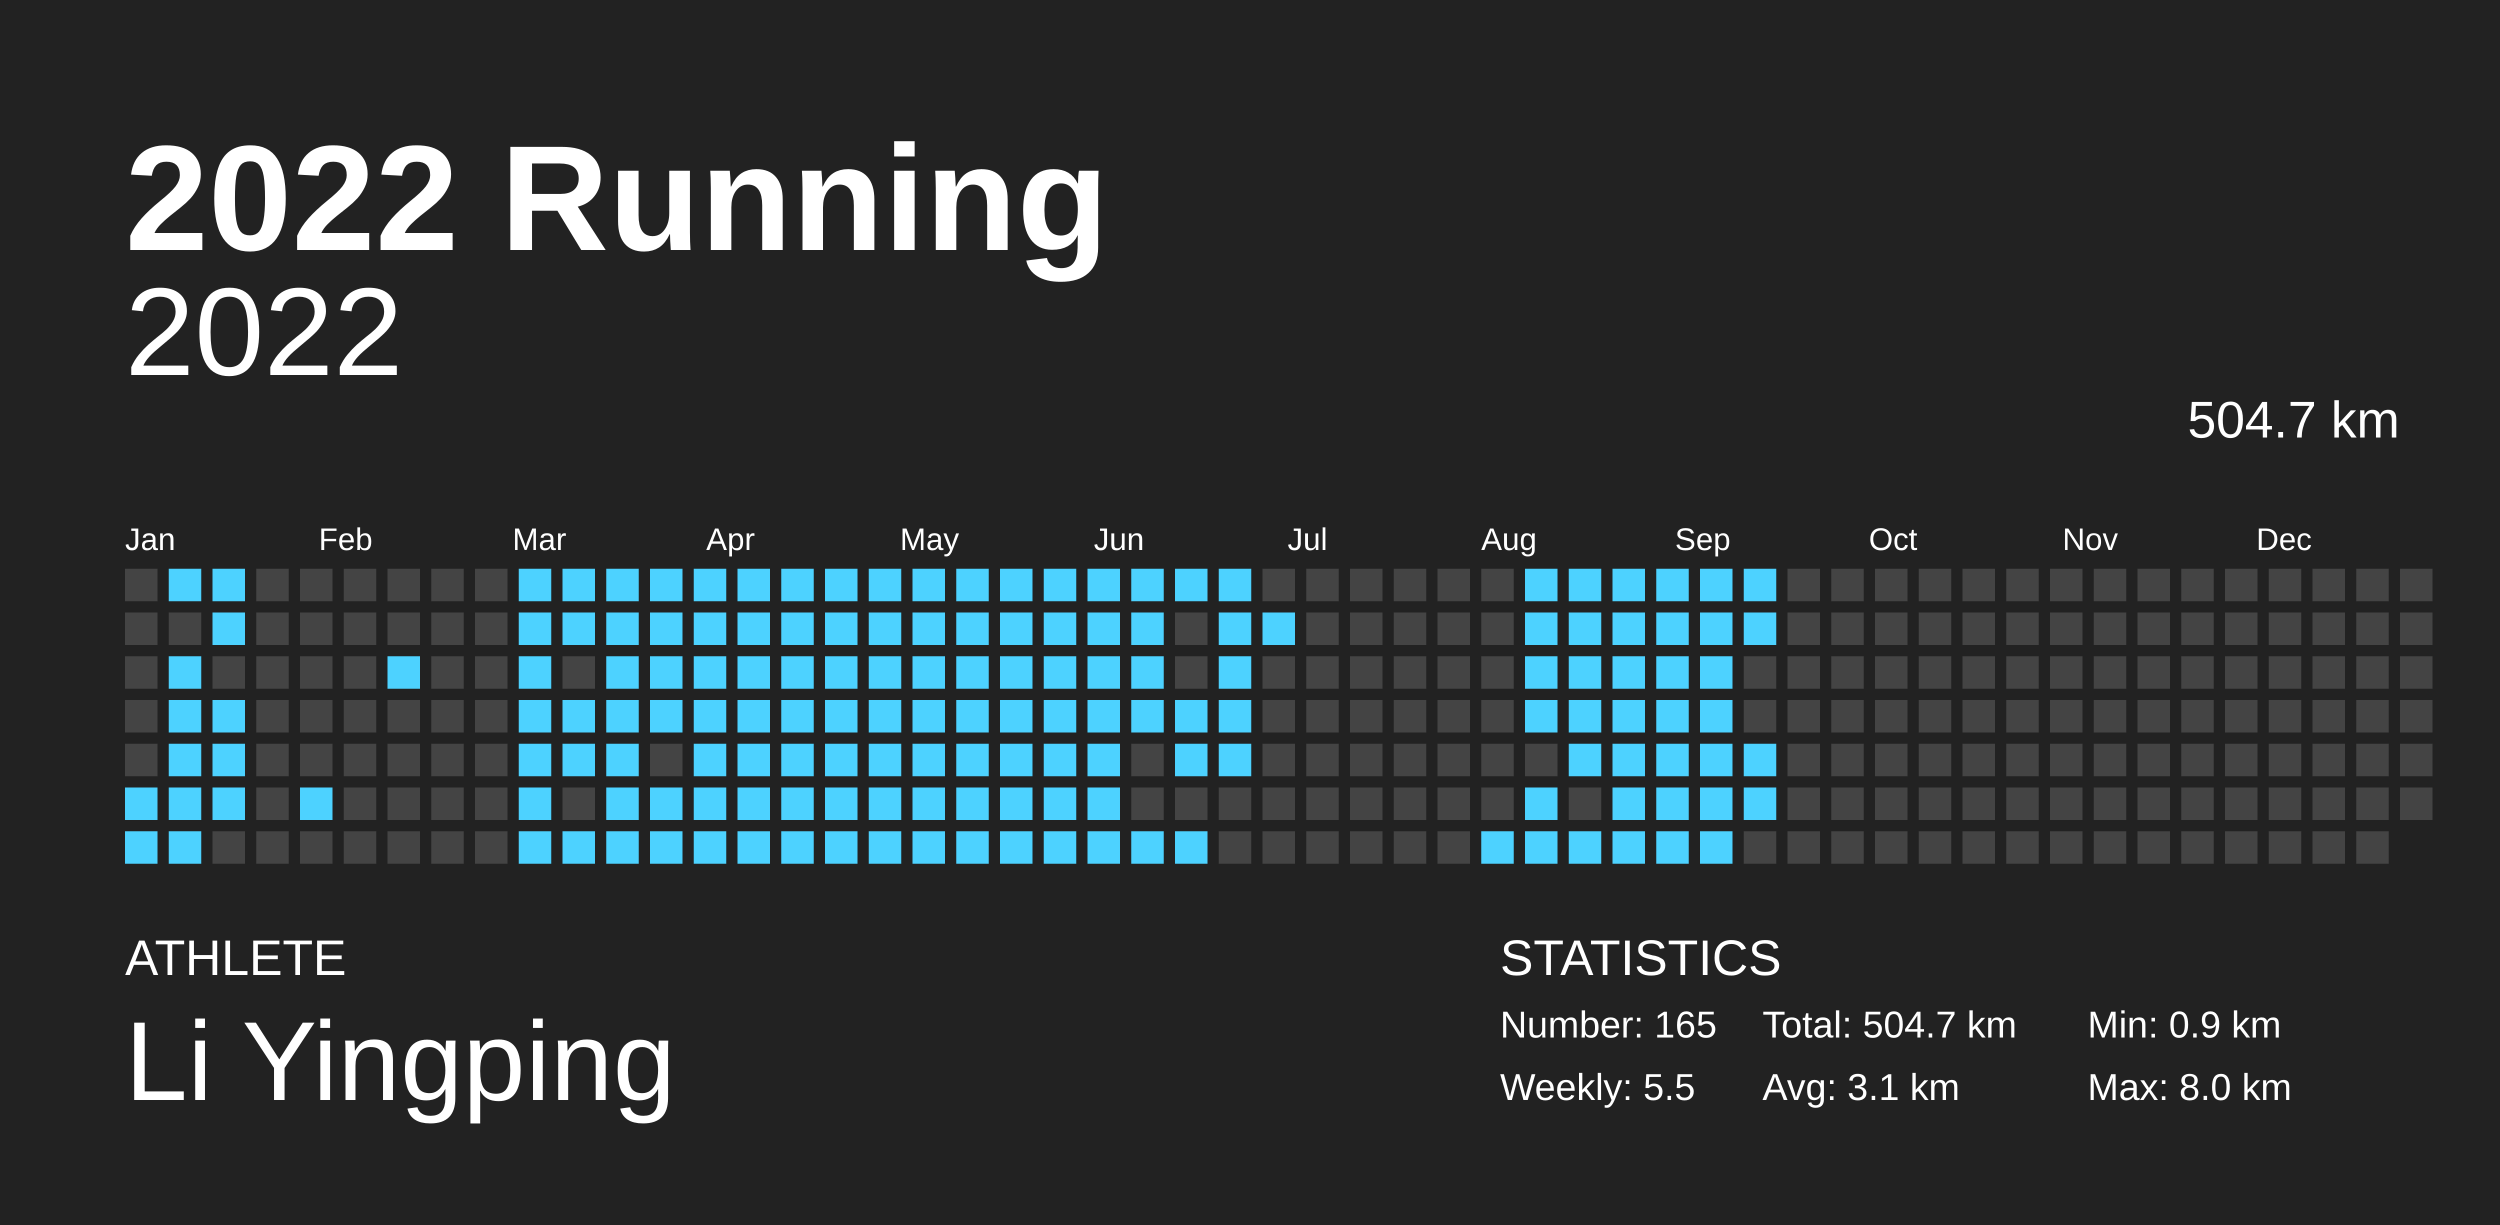
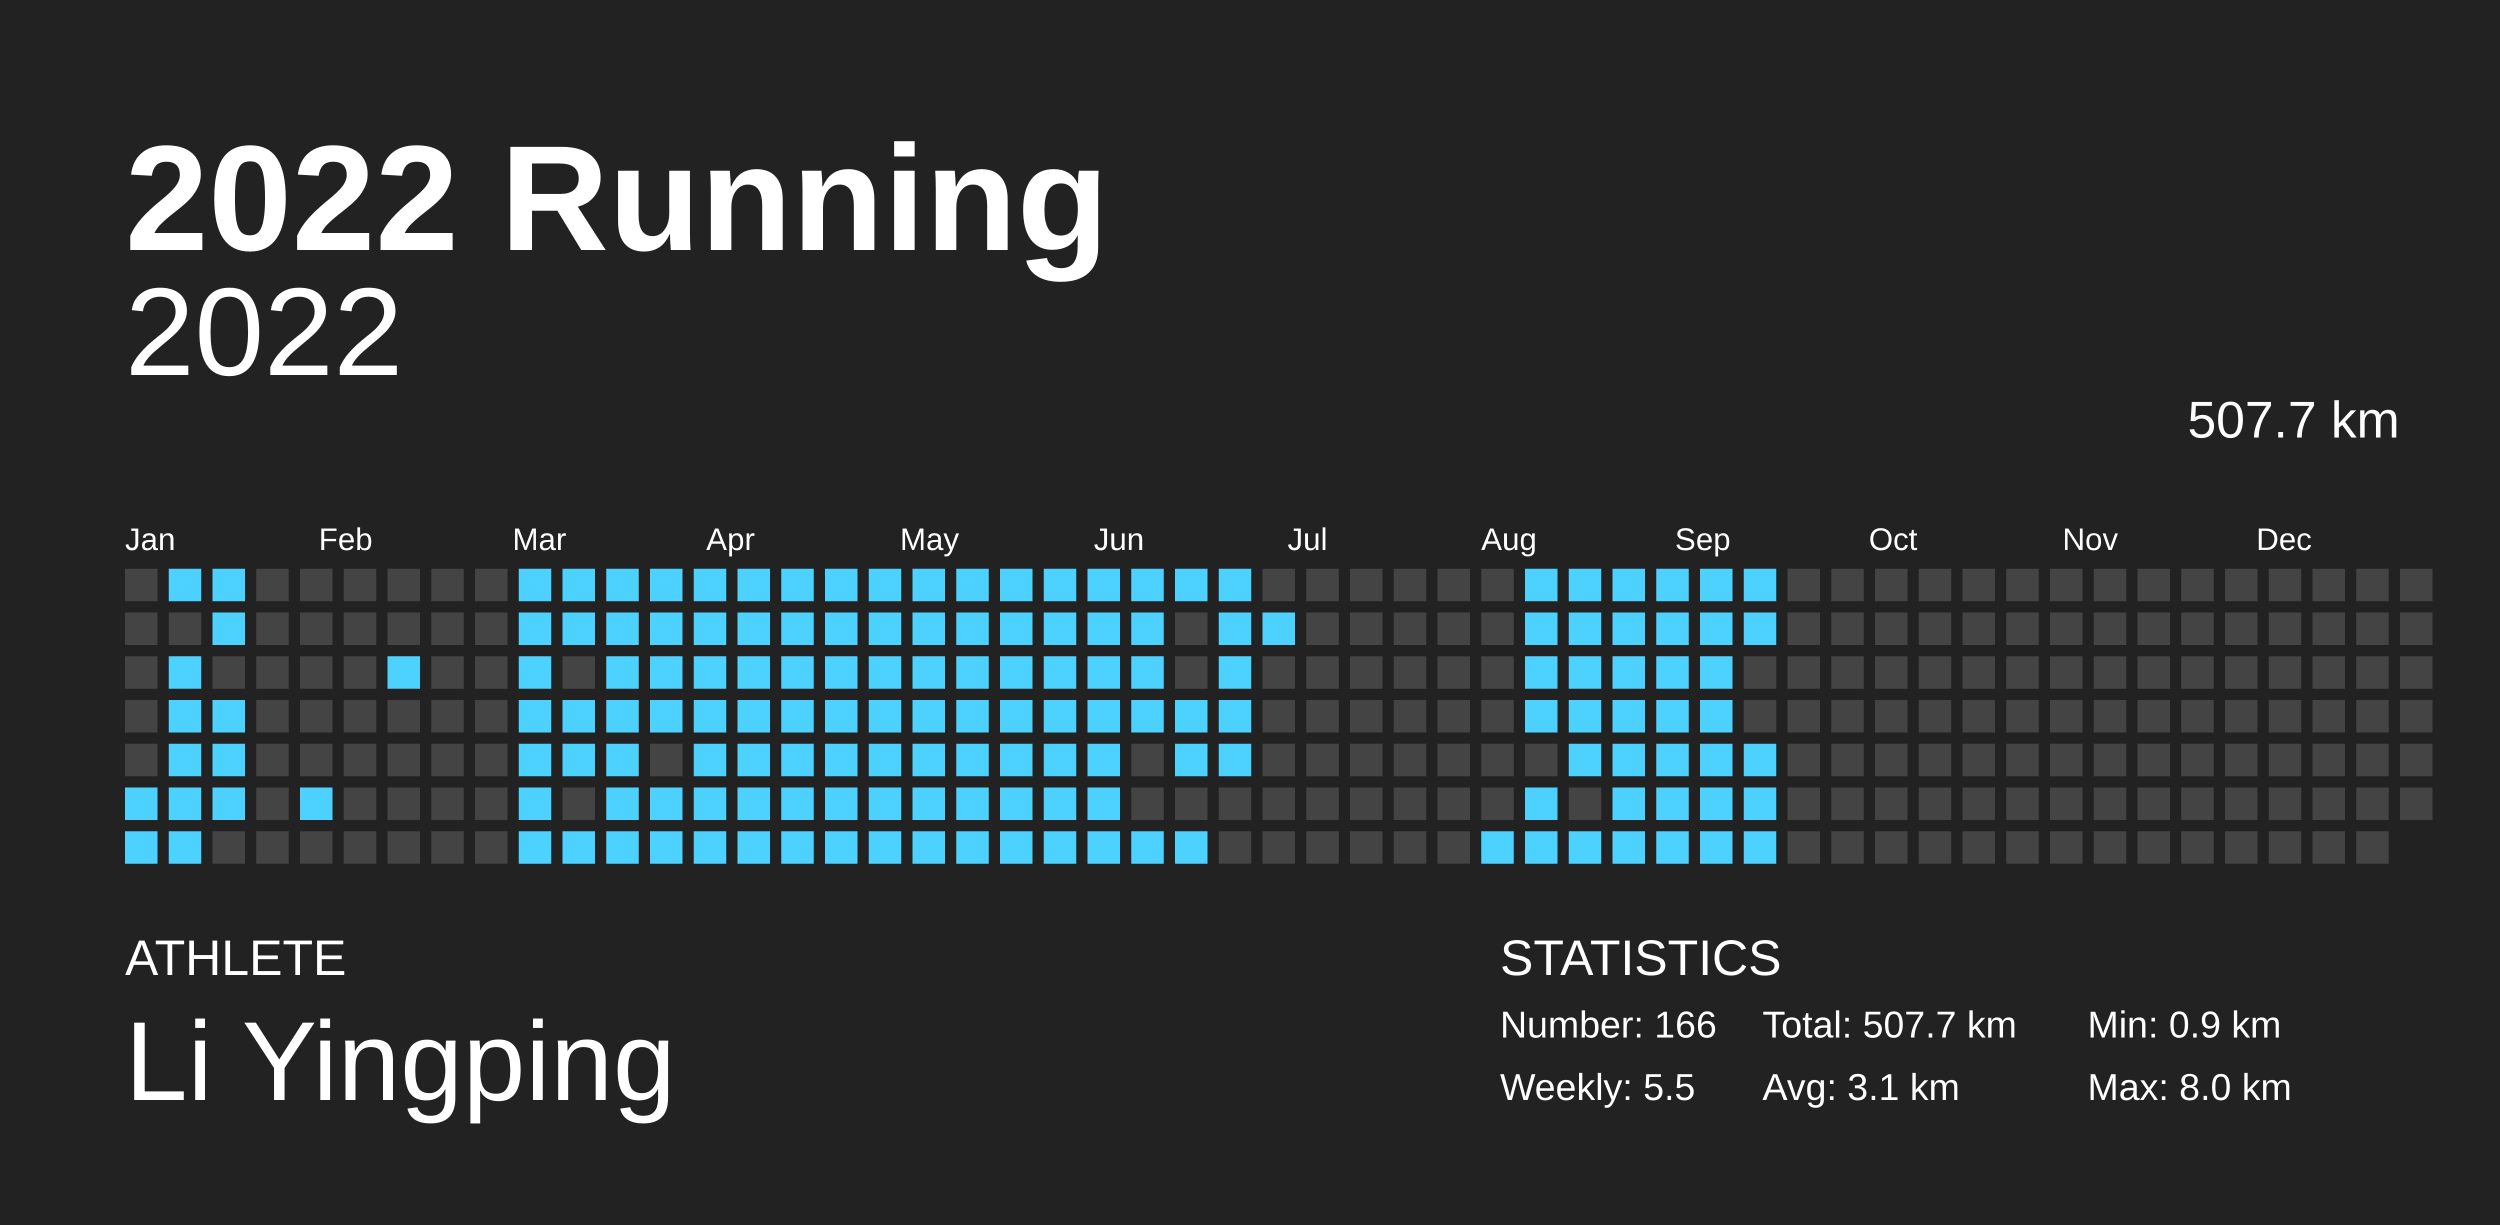
<svg xmlns="http://www.w3.org/2000/svg" baseProfile="full" height="98mm" version="1.1" viewBox="0,0,200,98" width="200mm">
  <defs />
  <rect fill="#222222" height="98" width="200" x="0" y="0" />
  <text fill="#FFFFFF" style="font-size:12px; font-family:Arial; font-weight:bold;" x="10" y="20">2022 Running</text>
  <text fill="#FFFFFF" style="font-size:4px; font-family:Arial" x="10" y="78">ATHLETE</text>
  <text fill="#FFFFFF" style="font-size:9px; font-family:Arial" x="10" y="88">Li Yingping</text>
  <text fill="#FFFFFF" style="font-size:4px; font-family:Arial" x="120" y="78">STATISTICS</text>
-   <text fill="#FFFFFF" style="font-size:3px; font-family:Arial" x="120" y="83">Number: 165</text>
+   <text fill="#FFFFFF" style="font-size:3px; font-family:Arial" x="120" y="83">Number: 166</text>
  <text fill="#FFFFFF" style="font-size:3px; font-family:Arial" x="120" y="88">Weekly: 5.5</text>
-   <text fill="#FFFFFF" style="font-size:3px; font-family:Arial" x="141" y="83">Total: 504.7 km</text>
+   <text fill="#FFFFFF" style="font-size:3px; font-family:Arial" x="141" y="83">Total: 507.7 km</text>
  <text fill="#FFFFFF" style="font-size:3px; font-family:Arial" x="141" y="88">Avg: 3.1 km</text>
  <text fill="#FFFFFF" style="font-size:3px; font-family:Arial" x="167" y="83">Min: 0.9 km</text>
  <text fill="#FFFFFF" style="font-size:3px; font-family:Arial" x="167" y="88">Max: 8.0 km</text>
  <text alignment-baseline="hanging" fill="#FFFFFF" style="font-size:10.0px; font-family:Arial;" x="10" y="30">2022</text>
-   <text alignment-baseline="hanging" fill="#FFFFFF" style="font-size:4.125px; font-family:Arial;" x="175" y="35">504.7 km</text>
+   <text alignment-baseline="hanging" fill="#FFFFFF" style="font-size:4.125px; font-family:Arial;" x="175" y="35">507.7 km</text>
  <text fill="#FFFFFF" style="font-size:2.5px; font-family:Arial" x="10.0" y="44">Jan</text>
  <text fill="#FFFFFF" style="font-size:2.5px; font-family:Arial" x="25.5" y="44">Feb</text>
  <text fill="#FFFFFF" style="font-size:2.5px; font-family:Arial" x="41.0" y="44">Mar</text>
  <text fill="#FFFFFF" style="font-size:2.5px; font-family:Arial" x="56.5" y="44">Apr</text>
  <text fill="#FFFFFF" style="font-size:2.5px; font-family:Arial" x="72.0" y="44">May</text>
  <text fill="#FFFFFF" style="font-size:2.5px; font-family:Arial" x="87.5" y="44">Jun</text>
  <text fill="#FFFFFF" style="font-size:2.5px; font-family:Arial" x="103.0" y="44">Jul</text>
  <text fill="#FFFFFF" style="font-size:2.5px; font-family:Arial" x="118.5" y="44">Aug</text>
  <text fill="#FFFFFF" style="font-size:2.5px; font-family:Arial" x="134.0" y="44">Sep</text>
  <text fill="#FFFFFF" style="font-size:2.5px; font-family:Arial" x="149.5" y="44">Oct</text>
  <text fill="#FFFFFF" style="font-size:2.5px; font-family:Arial" x="165.0" y="44">Nov</text>
  <text fill="#FFFFFF" style="font-size:2.5px; font-family:Arial" x="180.5" y="44">Dec</text>
  <rect fill="#444444" height="2.6" width="2.6" x="10.0" y="45.5" />
  <rect fill="#444444" height="2.6" width="2.6" x="10.0" y="49.0" />
  <rect fill="#444444" height="2.6" width="2.6" x="10.0" y="52.5" />
  <rect fill="#444444" height="2.6" width="2.6" x="10.0" y="56.0" />
  <rect fill="#444444" height="2.6" width="2.6" x="10.0" y="59.5" />
  <rect fill="#4dd2ff" height="2.6" width="2.6" x="10.0" y="63.0" />
  <rect fill="#4dd2ff" height="2.6" width="2.6" x="10.0" y="66.5" />
  <rect fill="#4dd2ff" height="2.6" width="2.6" x="13.5" y="45.5" />
  <rect fill="#444444" height="2.6" width="2.6" x="13.5" y="49.0" />
  <rect fill="#4dd2ff" height="2.6" width="2.6" x="13.5" y="52.5" />
  <rect fill="#4dd2ff" height="2.6" width="2.6" x="13.5" y="56.0" />
  <rect fill="#4dd2ff" height="2.6" width="2.6" x="13.5" y="59.5" />
  <rect fill="#4dd2ff" height="2.6" width="2.6" x="13.5" y="63.0" />
  <rect fill="#4dd2ff" height="2.6" width="2.6" x="13.5" y="66.5" />
  <rect fill="#4dd2ff" height="2.6" width="2.6" x="17.0" y="45.5" />
  <rect fill="#4dd2ff" height="2.6" width="2.6" x="17.0" y="49.0" />
  <rect fill="#444444" height="2.6" width="2.6" x="17.0" y="52.5" />
  <rect fill="#4dd2ff" height="2.6" width="2.6" x="17.0" y="56.0" />
  <rect fill="#4dd2ff" height="2.6" width="2.6" x="17.0" y="59.5" />
  <rect fill="#4dd2ff" height="2.6" width="2.6" x="17.0" y="63.0" />
  <rect fill="#444444" height="2.6" width="2.6" x="17.0" y="66.5" />
  <rect fill="#444444" height="2.6" width="2.6" x="20.5" y="45.5" />
  <rect fill="#444444" height="2.6" width="2.6" x="20.5" y="49.0" />
  <rect fill="#444444" height="2.6" width="2.6" x="20.5" y="52.5" />
  <rect fill="#444444" height="2.6" width="2.6" x="20.5" y="56.0" />
  <rect fill="#444444" height="2.6" width="2.6" x="20.5" y="59.5" />
  <rect fill="#444444" height="2.6" width="2.6" x="20.5" y="63.0" />
  <rect fill="#444444" height="2.6" width="2.6" x="20.5" y="66.5" />
  <rect fill="#444444" height="2.6" width="2.6" x="24.0" y="45.5" />
  <rect fill="#444444" height="2.6" width="2.6" x="24.0" y="49.0" />
  <rect fill="#444444" height="2.6" width="2.6" x="24.0" y="52.5" />
  <rect fill="#444444" height="2.6" width="2.6" x="24.0" y="56.0" />
  <rect fill="#444444" height="2.6" width="2.6" x="24.0" y="59.5" />
  <rect fill="#4dd2ff" height="2.6" width="2.6" x="24.0" y="63.0" />
  <rect fill="#444444" height="2.6" width="2.6" x="24.0" y="66.5" />
  <rect fill="#444444" height="2.6" width="2.6" x="27.5" y="45.5" />
  <rect fill="#444444" height="2.6" width="2.6" x="27.5" y="49.0" />
  <rect fill="#444444" height="2.6" width="2.6" x="27.5" y="52.5" />
  <rect fill="#444444" height="2.6" width="2.6" x="27.5" y="56.0" />
  <rect fill="#444444" height="2.6" width="2.6" x="27.5" y="59.5" />
  <rect fill="#444444" height="2.6" width="2.6" x="27.5" y="63.0" />
  <rect fill="#444444" height="2.6" width="2.6" x="27.5" y="66.5" />
  <rect fill="#444444" height="2.6" width="2.6" x="31.0" y="45.5" />
  <rect fill="#444444" height="2.6" width="2.6" x="31.0" y="49.0" />
  <rect fill="#4dd2ff" height="2.6" width="2.6" x="31.0" y="52.5" />
  <rect fill="#444444" height="2.6" width="2.6" x="31.0" y="56.0" />
  <rect fill="#444444" height="2.6" width="2.6" x="31.0" y="59.5" />
  <rect fill="#444444" height="2.6" width="2.6" x="31.0" y="63.0" />
  <rect fill="#444444" height="2.6" width="2.6" x="31.0" y="66.5" />
  <rect fill="#444444" height="2.6" width="2.6" x="34.5" y="45.5" />
  <rect fill="#444444" height="2.6" width="2.6" x="34.5" y="49.0" />
  <rect fill="#444444" height="2.6" width="2.6" x="34.5" y="52.5" />
  <rect fill="#444444" height="2.6" width="2.6" x="34.5" y="56.0" />
  <rect fill="#444444" height="2.6" width="2.6" x="34.5" y="59.5" />
  <rect fill="#444444" height="2.6" width="2.6" x="34.5" y="63.0" />
  <rect fill="#444444" height="2.6" width="2.6" x="34.5" y="66.5" />
  <rect fill="#444444" height="2.6" width="2.6" x="38.0" y="45.5" />
  <rect fill="#444444" height="2.6" width="2.6" x="38.0" y="49.0" />
  <rect fill="#444444" height="2.6" width="2.6" x="38.0" y="52.5" />
  <rect fill="#444444" height="2.6" width="2.6" x="38.0" y="56.0" />
  <rect fill="#444444" height="2.6" width="2.6" x="38.0" y="59.5" />
  <rect fill="#444444" height="2.6" width="2.6" x="38.0" y="63.0" />
  <rect fill="#444444" height="2.6" width="2.6" x="38.0" y="66.5" />
  <rect fill="#4dd2ff" height="2.6" width="2.6" x="41.5" y="45.5" />
  <rect fill="#4dd2ff" height="2.6" width="2.6" x="41.5" y="49.0" />
  <rect fill="#4dd2ff" height="2.6" width="2.6" x="41.5" y="52.5" />
  <rect fill="#4dd2ff" height="2.6" width="2.6" x="41.5" y="56.0" />
  <rect fill="#4dd2ff" height="2.6" width="2.6" x="41.5" y="59.5" />
  <rect fill="#4dd2ff" height="2.6" width="2.6" x="41.5" y="63.0" />
  <rect fill="#4dd2ff" height="2.6" width="2.6" x="41.5" y="66.5" />
  <rect fill="#4dd2ff" height="2.6" width="2.6" x="45.0" y="45.5" />
  <rect fill="#4dd2ff" height="2.6" width="2.6" x="45.0" y="49.0" />
  <rect fill="#444444" height="2.6" width="2.6" x="45.0" y="52.5" />
  <rect fill="#4dd2ff" height="2.6" width="2.6" x="45.0" y="56.0" />
  <rect fill="#4dd2ff" height="2.6" width="2.6" x="45.0" y="59.5" />
  <rect fill="#444444" height="2.6" width="2.6" x="45.0" y="63.0" />
  <rect fill="#4dd2ff" height="2.6" width="2.6" x="45.0" y="66.5" />
  <rect fill="#4dd2ff" height="2.6" width="2.6" x="48.5" y="45.5" />
  <rect fill="#4dd2ff" height="2.6" width="2.6" x="48.5" y="49.0" />
  <rect fill="#4dd2ff" height="2.6" width="2.6" x="48.5" y="52.5" />
  <rect fill="#4dd2ff" height="2.6" width="2.6" x="48.5" y="56.0" />
  <rect fill="#4dd2ff" height="2.6" width="2.6" x="48.5" y="59.5" />
  <rect fill="#4dd2ff" height="2.6" width="2.6" x="48.5" y="63.0" />
  <rect fill="#4dd2ff" height="2.6" width="2.6" x="48.5" y="66.5" />
  <rect fill="#4dd2ff" height="2.6" width="2.6" x="52.0" y="45.5" />
  <rect fill="#4dd2ff" height="2.6" width="2.6" x="52.0" y="49.0" />
  <rect fill="#4dd2ff" height="2.6" width="2.6" x="52.0" y="52.5" />
  <rect fill="#4dd2ff" height="2.6" width="2.6" x="52.0" y="56.0" />
  <rect fill="#444444" height="2.6" width="2.6" x="52.0" y="59.5" />
  <rect fill="#4dd2ff" height="2.6" width="2.6" x="52.0" y="63.0" />
  <rect fill="#4dd2ff" height="2.6" width="2.6" x="52.0" y="66.5" />
  <rect fill="#4dd2ff" height="2.6" width="2.6" x="55.5" y="45.5" />
  <rect fill="#4dd2ff" height="2.6" width="2.6" x="55.5" y="49.0" />
  <rect fill="#4dd2ff" height="2.6" width="2.6" x="55.5" y="52.5" />
  <rect fill="#4dd2ff" height="2.6" width="2.6" x="55.5" y="56.0" />
  <rect fill="#4dd2ff" height="2.6" width="2.6" x="55.5" y="59.5" />
  <rect fill="#4dd2ff" height="2.6" width="2.6" x="55.5" y="63.0" />
  <rect fill="#4dd2ff" height="2.6" width="2.6" x="55.5" y="66.5" />
  <rect fill="#4dd2ff" height="2.6" width="2.6" x="59.0" y="45.5" />
  <rect fill="#4dd2ff" height="2.6" width="2.6" x="59.0" y="49.0" />
  <rect fill="#4dd2ff" height="2.6" width="2.6" x="59.0" y="52.5" />
  <rect fill="#4dd2ff" height="2.6" width="2.6" x="59.0" y="56.0" />
  <rect fill="#4dd2ff" height="2.6" width="2.6" x="59.0" y="59.5" />
  <rect fill="#4dd2ff" height="2.6" width="2.6" x="59.0" y="63.0" />
  <rect fill="#4dd2ff" height="2.6" width="2.6" x="59.0" y="66.5" />
  <rect fill="#4dd2ff" height="2.6" width="2.6" x="62.5" y="45.5" />
  <rect fill="#4dd2ff" height="2.6" width="2.6" x="62.5" y="49.0" />
  <rect fill="#4dd2ff" height="2.6" width="2.6" x="62.5" y="52.5" />
  <rect fill="#4dd2ff" height="2.6" width="2.6" x="62.5" y="56.0" />
  <rect fill="#4dd2ff" height="2.6" width="2.6" x="62.5" y="59.5" />
  <rect fill="#4dd2ff" height="2.6" width="2.6" x="62.5" y="63.0" />
  <rect fill="#4dd2ff" height="2.6" width="2.6" x="62.5" y="66.5" />
  <rect fill="#4dd2ff" height="2.6" width="2.6" x="66.0" y="45.5" />
  <rect fill="#4dd2ff" height="2.6" width="2.6" x="66.0" y="49.0" />
  <rect fill="#4dd2ff" height="2.6" width="2.6" x="66.0" y="52.5" />
  <rect fill="#4dd2ff" height="2.6" width="2.6" x="66.0" y="56.0" />
  <rect fill="#4dd2ff" height="2.6" width="2.6" x="66.0" y="59.5" />
  <rect fill="#4dd2ff" height="2.6" width="2.6" x="66.0" y="63.0" />
  <rect fill="#4dd2ff" height="2.6" width="2.6" x="66.0" y="66.5" />
  <rect fill="#4dd2ff" height="2.6" width="2.6" x="69.5" y="45.5" />
  <rect fill="#4dd2ff" height="2.6" width="2.6" x="69.5" y="49.0" />
  <rect fill="#4dd2ff" height="2.6" width="2.6" x="69.5" y="52.5" />
  <rect fill="#4dd2ff" height="2.6" width="2.6" x="69.5" y="56.0" />
  <rect fill="#4dd2ff" height="2.6" width="2.6" x="69.5" y="59.5" />
  <rect fill="#4dd2ff" height="2.6" width="2.6" x="69.5" y="63.0" />
  <rect fill="#4dd2ff" height="2.6" width="2.6" x="69.5" y="66.5" />
  <rect fill="#4dd2ff" height="2.6" width="2.6" x="73.0" y="45.5" />
  <rect fill="#4dd2ff" height="2.6" width="2.6" x="73.0" y="49.0" />
  <rect fill="#4dd2ff" height="2.6" width="2.6" x="73.0" y="52.5" />
  <rect fill="#4dd2ff" height="2.6" width="2.6" x="73.0" y="56.0" />
  <rect fill="#4dd2ff" height="2.6" width="2.6" x="73.0" y="59.5" />
  <rect fill="#4dd2ff" height="2.6" width="2.6" x="73.0" y="63.0" />
  <rect fill="#4dd2ff" height="2.6" width="2.6" x="73.0" y="66.5" />
  <rect fill="#4dd2ff" height="2.6" width="2.6" x="76.5" y="45.5" />
  <rect fill="#4dd2ff" height="2.6" width="2.6" x="76.5" y="49.0" />
  <rect fill="#4dd2ff" height="2.6" width="2.6" x="76.5" y="52.5" />
  <rect fill="#4dd2ff" height="2.6" width="2.6" x="76.5" y="56.0" />
  <rect fill="#4dd2ff" height="2.6" width="2.6" x="76.5" y="59.5" />
  <rect fill="#4dd2ff" height="2.6" width="2.6" x="76.5" y="63.0" />
  <rect fill="#4dd2ff" height="2.6" width="2.6" x="76.5" y="66.5" />
  <rect fill="#4dd2ff" height="2.6" width="2.6" x="80.0" y="45.5" />
  <rect fill="#4dd2ff" height="2.6" width="2.6" x="80.0" y="49.0" />
  <rect fill="#4dd2ff" height="2.6" width="2.6" x="80.0" y="52.5" />
  <rect fill="#4dd2ff" height="2.6" width="2.6" x="80.0" y="56.0" />
  <rect fill="#4dd2ff" height="2.6" width="2.6" x="80.0" y="59.5" />
  <rect fill="#4dd2ff" height="2.6" width="2.6" x="80.0" y="63.0" />
  <rect fill="#4dd2ff" height="2.6" width="2.6" x="80.0" y="66.5" />
  <rect fill="#4dd2ff" height="2.6" width="2.6" x="83.5" y="45.5" />
  <rect fill="#4dd2ff" height="2.6" width="2.6" x="83.5" y="49.0" />
  <rect fill="#4dd2ff" height="2.6" width="2.6" x="83.5" y="52.5" />
  <rect fill="#4dd2ff" height="2.6" width="2.6" x="83.5" y="56.0" />
  <rect fill="#4dd2ff" height="2.6" width="2.6" x="83.5" y="59.5" />
  <rect fill="#4dd2ff" height="2.6" width="2.6" x="83.5" y="63.0" />
  <rect fill="#4dd2ff" height="2.6" width="2.6" x="83.5" y="66.5" />
  <rect fill="#4dd2ff" height="2.6" width="2.6" x="87.0" y="45.5" />
  <rect fill="#4dd2ff" height="2.6" width="2.6" x="87.0" y="49.0" />
  <rect fill="#4dd2ff" height="2.6" width="2.6" x="87.0" y="52.5" />
  <rect fill="#4dd2ff" height="2.6" width="2.6" x="87.0" y="56.0" />
  <rect fill="#4dd2ff" height="2.6" width="2.6" x="87.0" y="59.5" />
  <rect fill="#4dd2ff" height="2.6" width="2.6" x="87.0" y="63.0" />
  <rect fill="#4dd2ff" height="2.6" width="2.6" x="87.0" y="66.5" />
  <rect fill="#4dd2ff" height="2.6" width="2.6" x="90.5" y="45.5" />
  <rect fill="#4dd2ff" height="2.6" width="2.6" x="90.5" y="49.0" />
  <rect fill="#4dd2ff" height="2.6" width="2.6" x="90.5" y="52.5" />
  <rect fill="#4dd2ff" height="2.6" width="2.6" x="90.5" y="56.0" />
  <rect fill="#444444" height="2.6" width="2.6" x="90.5" y="59.5" />
  <rect fill="#444444" height="2.6" width="2.6" x="90.5" y="63.0" />
  <rect fill="#4dd2ff" height="2.6" width="2.6" x="90.5" y="66.5" />
  <rect fill="#4dd2ff" height="2.6" width="2.6" x="94.0" y="45.5" />
  <rect fill="#444444" height="2.6" width="2.6" x="94.0" y="49.0" />
  <rect fill="#444444" height="2.6" width="2.6" x="94.0" y="52.5" />
  <rect fill="#4dd2ff" height="2.6" width="2.6" x="94.0" y="56.0" />
  <rect fill="#4dd2ff" height="2.6" width="2.6" x="94.0" y="59.5" />
  <rect fill="#444444" height="2.6" width="2.6" x="94.0" y="63.0" />
  <rect fill="#4dd2ff" height="2.6" width="2.6" x="94.0" y="66.5" />
  <rect fill="#4dd2ff" height="2.6" width="2.6" x="97.5" y="45.5" />
  <rect fill="#4dd2ff" height="2.6" width="2.6" x="97.5" y="49.0" />
  <rect fill="#4dd2ff" height="2.6" width="2.6" x="97.5" y="52.5" />
  <rect fill="#4dd2ff" height="2.6" width="2.6" x="97.5" y="56.0" />
  <rect fill="#4dd2ff" height="2.6" width="2.6" x="97.5" y="59.5" />
  <rect fill="#444444" height="2.6" width="2.6" x="97.5" y="63.0" />
  <rect fill="#444444" height="2.6" width="2.6" x="97.5" y="66.5" />
  <rect fill="#444444" height="2.6" width="2.6" x="101.0" y="45.5" />
  <rect fill="#4dd2ff" height="2.6" width="2.6" x="101.0" y="49.0" />
  <rect fill="#444444" height="2.6" width="2.6" x="101.0" y="52.5" />
  <rect fill="#444444" height="2.6" width="2.6" x="101.0" y="56.0" />
  <rect fill="#444444" height="2.6" width="2.6" x="101.0" y="59.5" />
  <rect fill="#444444" height="2.6" width="2.6" x="101.0" y="63.0" />
  <rect fill="#444444" height="2.6" width="2.6" x="101.0" y="66.5" />
  <rect fill="#444444" height="2.6" width="2.6" x="104.5" y="45.5" />
  <rect fill="#444444" height="2.6" width="2.6" x="104.5" y="49.0" />
  <rect fill="#444444" height="2.6" width="2.6" x="104.5" y="52.5" />
  <rect fill="#444444" height="2.6" width="2.6" x="104.5" y="56.0" />
  <rect fill="#444444" height="2.6" width="2.6" x="104.5" y="59.5" />
  <rect fill="#444444" height="2.6" width="2.6" x="104.5" y="63.0" />
  <rect fill="#444444" height="2.6" width="2.6" x="104.5" y="66.5" />
  <rect fill="#444444" height="2.6" width="2.6" x="108.0" y="45.5" />
  <rect fill="#444444" height="2.6" width="2.6" x="108.0" y="49.0" />
  <rect fill="#444444" height="2.6" width="2.6" x="108.0" y="52.5" />
  <rect fill="#444444" height="2.6" width="2.6" x="108.0" y="56.0" />
  <rect fill="#444444" height="2.6" width="2.6" x="108.0" y="59.5" />
  <rect fill="#444444" height="2.6" width="2.6" x="108.0" y="63.0" />
  <rect fill="#444444" height="2.6" width="2.6" x="108.0" y="66.5" />
  <rect fill="#444444" height="2.6" width="2.6" x="111.5" y="45.5" />
  <rect fill="#444444" height="2.6" width="2.6" x="111.5" y="49.0" />
  <rect fill="#444444" height="2.6" width="2.6" x="111.5" y="52.5" />
  <rect fill="#444444" height="2.6" width="2.6" x="111.5" y="56.0" />
  <rect fill="#444444" height="2.6" width="2.6" x="111.5" y="59.5" />
  <rect fill="#444444" height="2.6" width="2.6" x="111.5" y="63.0" />
  <rect fill="#444444" height="2.6" width="2.6" x="111.5" y="66.5" />
  <rect fill="#444444" height="2.6" width="2.6" x="115.0" y="45.5" />
  <rect fill="#444444" height="2.6" width="2.6" x="115.0" y="49.0" />
  <rect fill="#444444" height="2.6" width="2.6" x="115.0" y="52.5" />
  <rect fill="#444444" height="2.6" width="2.6" x="115.0" y="56.0" />
  <rect fill="#444444" height="2.6" width="2.6" x="115.0" y="59.5" />
  <rect fill="#444444" height="2.6" width="2.6" x="115.0" y="63.0" />
  <rect fill="#444444" height="2.6" width="2.6" x="115.0" y="66.5" />
  <rect fill="#444444" height="2.6" width="2.6" x="118.5" y="45.5" />
  <rect fill="#444444" height="2.6" width="2.6" x="118.5" y="49.0" />
  <rect fill="#444444" height="2.6" width="2.6" x="118.5" y="52.5" />
  <rect fill="#444444" height="2.6" width="2.6" x="118.5" y="56.0" />
  <rect fill="#444444" height="2.6" width="2.6" x="118.5" y="59.5" />
  <rect fill="#444444" height="2.6" width="2.6" x="118.5" y="63.0" />
  <rect fill="#4dd2ff" height="2.6" width="2.6" x="118.5" y="66.5" />
  <rect fill="#4dd2ff" height="2.6" width="2.6" x="122.0" y="45.5" />
  <rect fill="#4dd2ff" height="2.6" width="2.6" x="122.0" y="49.0" />
  <rect fill="#4dd2ff" height="2.6" width="2.6" x="122.0" y="52.5" />
  <rect fill="#4dd2ff" height="2.6" width="2.6" x="122.0" y="56.0" />
  <rect fill="#444444" height="2.6" width="2.6" x="122.0" y="59.5" />
  <rect fill="#4dd2ff" height="2.6" width="2.6" x="122.0" y="63.0" />
  <rect fill="#4dd2ff" height="2.6" width="2.6" x="122.0" y="66.5" />
  <rect fill="#4dd2ff" height="2.6" width="2.6" x="125.5" y="45.5" />
  <rect fill="#4dd2ff" height="2.6" width="2.6" x="125.5" y="49.0" />
  <rect fill="#4dd2ff" height="2.6" width="2.6" x="125.5" y="52.5" />
  <rect fill="#4dd2ff" height="2.6" width="2.6" x="125.5" y="56.0" />
  <rect fill="#4dd2ff" height="2.6" width="2.6" x="125.5" y="59.5" />
  <rect fill="#444444" height="2.6" width="2.6" x="125.5" y="63.0" />
  <rect fill="#4dd2ff" height="2.6" width="2.6" x="125.5" y="66.5" />
  <rect fill="#4dd2ff" height="2.6" width="2.6" x="129.0" y="45.5" />
  <rect fill="#4dd2ff" height="2.6" width="2.6" x="129.0" y="49.0" />
  <rect fill="#4dd2ff" height="2.6" width="2.6" x="129.0" y="52.5" />
  <rect fill="#4dd2ff" height="2.6" width="2.6" x="129.0" y="56.0" />
  <rect fill="#4dd2ff" height="2.6" width="2.6" x="129.0" y="59.5" />
  <rect fill="#4dd2ff" height="2.6" width="2.6" x="129.0" y="63.0" />
  <rect fill="#4dd2ff" height="2.6" width="2.6" x="129.0" y="66.5" />
  <rect fill="#4dd2ff" height="2.6" width="2.6" x="132.5" y="45.5" />
  <rect fill="#4dd2ff" height="2.6" width="2.6" x="132.5" y="49.0" />
  <rect fill="#4dd2ff" height="2.6" width="2.6" x="132.5" y="52.5" />
  <rect fill="#4dd2ff" height="2.6" width="2.6" x="132.5" y="56.0" />
  <rect fill="#4dd2ff" height="2.6" width="2.6" x="132.5" y="59.5" />
  <rect fill="#4dd2ff" height="2.6" width="2.6" x="132.5" y="63.0" />
  <rect fill="#4dd2ff" height="2.6" width="2.6" x="132.5" y="66.5" />
  <rect fill="#4dd2ff" height="2.6" width="2.6" x="136.0" y="45.5" />
  <rect fill="#4dd2ff" height="2.6" width="2.6" x="136.0" y="49.0" />
  <rect fill="#4dd2ff" height="2.6" width="2.6" x="136.0" y="52.5" />
  <rect fill="#4dd2ff" height="2.6" width="2.6" x="136.0" y="56.0" />
  <rect fill="#4dd2ff" height="2.6" width="2.6" x="136.0" y="59.5" />
  <rect fill="#4dd2ff" height="2.6" width="2.6" x="136.0" y="63.0" />
  <rect fill="#4dd2ff" height="2.6" width="2.6" x="136.0" y="66.5" />
  <rect fill="#4dd2ff" height="2.6" width="2.6" x="139.5" y="45.5" />
  <rect fill="#4dd2ff" height="2.6" width="2.6" x="139.5" y="49.0" />
  <rect fill="#444444" height="2.6" width="2.6" x="139.5" y="52.5" />
  <rect fill="#444444" height="2.6" width="2.6" x="139.5" y="56.0" />
  <rect fill="#4dd2ff" height="2.6" width="2.6" x="139.5" y="59.5" />
  <rect fill="#4dd2ff" height="2.6" width="2.6" x="139.5" y="63.0" />
-   <rect fill="#444444" height="2.6" width="2.6" x="139.5" y="66.5" />
+   <rect fill="#4dd2ff" height="2.6" width="2.6" x="139.5" y="66.5" />
  <rect fill="#444444" height="2.6" width="2.6" x="143.0" y="45.5" />
  <rect fill="#444444" height="2.6" width="2.6" x="143.0" y="49.0" />
  <rect fill="#444444" height="2.6" width="2.6" x="143.0" y="52.5" />
  <rect fill="#444444" height="2.6" width="2.6" x="143.0" y="56.0" />
  <rect fill="#444444" height="2.6" width="2.6" x="143.0" y="59.5" />
  <rect fill="#444444" height="2.6" width="2.6" x="143.0" y="63.0" />
  <rect fill="#444444" height="2.6" width="2.6" x="143.0" y="66.5" />
  <rect fill="#444444" height="2.6" width="2.6" x="146.5" y="45.5" />
  <rect fill="#444444" height="2.6" width="2.6" x="146.5" y="49.0" />
  <rect fill="#444444" height="2.6" width="2.6" x="146.5" y="52.5" />
  <rect fill="#444444" height="2.6" width="2.6" x="146.5" y="56.0" />
  <rect fill="#444444" height="2.6" width="2.6" x="146.5" y="59.5" />
  <rect fill="#444444" height="2.6" width="2.6" x="146.5" y="63.0" />
  <rect fill="#444444" height="2.6" width="2.6" x="146.5" y="66.5" />
  <rect fill="#444444" height="2.6" width="2.6" x="150.0" y="45.5" />
  <rect fill="#444444" height="2.6" width="2.6" x="150.0" y="49.0" />
  <rect fill="#444444" height="2.6" width="2.6" x="150.0" y="52.5" />
  <rect fill="#444444" height="2.6" width="2.6" x="150.0" y="56.0" />
  <rect fill="#444444" height="2.6" width="2.6" x="150.0" y="59.5" />
  <rect fill="#444444" height="2.6" width="2.6" x="150.0" y="63.0" />
  <rect fill="#444444" height="2.6" width="2.6" x="150.0" y="66.5" />
  <rect fill="#444444" height="2.6" width="2.6" x="153.5" y="45.5" />
  <rect fill="#444444" height="2.6" width="2.6" x="153.5" y="49.0" />
  <rect fill="#444444" height="2.6" width="2.6" x="153.5" y="52.5" />
  <rect fill="#444444" height="2.6" width="2.6" x="153.5" y="56.0" />
  <rect fill="#444444" height="2.6" width="2.6" x="153.5" y="59.5" />
  <rect fill="#444444" height="2.6" width="2.6" x="153.5" y="63.0" />
  <rect fill="#444444" height="2.6" width="2.6" x="153.5" y="66.5" />
  <rect fill="#444444" height="2.6" width="2.6" x="157.0" y="45.5" />
  <rect fill="#444444" height="2.6" width="2.6" x="157.0" y="49.0" />
  <rect fill="#444444" height="2.6" width="2.6" x="157.0" y="52.5" />
  <rect fill="#444444" height="2.6" width="2.6" x="157.0" y="56.0" />
  <rect fill="#444444" height="2.6" width="2.6" x="157.0" y="59.5" />
  <rect fill="#444444" height="2.6" width="2.6" x="157.0" y="63.0" />
  <rect fill="#444444" height="2.6" width="2.6" x="157.0" y="66.5" />
  <rect fill="#444444" height="2.6" width="2.6" x="160.5" y="45.5" />
  <rect fill="#444444" height="2.6" width="2.6" x="160.5" y="49.0" />
  <rect fill="#444444" height="2.6" width="2.6" x="160.5" y="52.5" />
  <rect fill="#444444" height="2.6" width="2.6" x="160.5" y="56.0" />
  <rect fill="#444444" height="2.6" width="2.6" x="160.5" y="59.5" />
  <rect fill="#444444" height="2.6" width="2.6" x="160.5" y="63.0" />
  <rect fill="#444444" height="2.6" width="2.6" x="160.5" y="66.5" />
  <rect fill="#444444" height="2.6" width="2.6" x="164.0" y="45.5" />
  <rect fill="#444444" height="2.6" width="2.6" x="164.0" y="49.0" />
  <rect fill="#444444" height="2.6" width="2.6" x="164.0" y="52.5" />
  <rect fill="#444444" height="2.6" width="2.6" x="164.0" y="56.0" />
  <rect fill="#444444" height="2.6" width="2.6" x="164.0" y="59.5" />
  <rect fill="#444444" height="2.6" width="2.6" x="164.0" y="63.0" />
  <rect fill="#444444" height="2.6" width="2.6" x="164.0" y="66.5" />
  <rect fill="#444444" height="2.6" width="2.6" x="167.5" y="45.5" />
  <rect fill="#444444" height="2.6" width="2.6" x="167.5" y="49.0" />
  <rect fill="#444444" height="2.6" width="2.6" x="167.5" y="52.5" />
  <rect fill="#444444" height="2.6" width="2.6" x="167.5" y="56.0" />
  <rect fill="#444444" height="2.6" width="2.6" x="167.5" y="59.5" />
  <rect fill="#444444" height="2.6" width="2.6" x="167.5" y="63.0" />
  <rect fill="#444444" height="2.6" width="2.6" x="167.5" y="66.5" />
  <rect fill="#444444" height="2.6" width="2.6" x="171.0" y="45.5" />
  <rect fill="#444444" height="2.6" width="2.6" x="171.0" y="49.0" />
  <rect fill="#444444" height="2.6" width="2.6" x="171.0" y="52.5" />
  <rect fill="#444444" height="2.6" width="2.6" x="171.0" y="56.0" />
  <rect fill="#444444" height="2.6" width="2.6" x="171.0" y="59.5" />
  <rect fill="#444444" height="2.6" width="2.6" x="171.0" y="63.0" />
  <rect fill="#444444" height="2.6" width="2.6" x="171.0" y="66.5" />
  <rect fill="#444444" height="2.6" width="2.6" x="174.5" y="45.5" />
  <rect fill="#444444" height="2.6" width="2.6" x="174.5" y="49.0" />
  <rect fill="#444444" height="2.6" width="2.6" x="174.5" y="52.5" />
  <rect fill="#444444" height="2.6" width="2.6" x="174.5" y="56.0" />
  <rect fill="#444444" height="2.6" width="2.6" x="174.5" y="59.5" />
  <rect fill="#444444" height="2.6" width="2.6" x="174.5" y="63.0" />
  <rect fill="#444444" height="2.6" width="2.6" x="174.5" y="66.5" />
  <rect fill="#444444" height="2.6" width="2.6" x="178.0" y="45.5" />
  <rect fill="#444444" height="2.6" width="2.6" x="178.0" y="49.0" />
  <rect fill="#444444" height="2.6" width="2.6" x="178.0" y="52.5" />
  <rect fill="#444444" height="2.6" width="2.6" x="178.0" y="56.0" />
  <rect fill="#444444" height="2.6" width="2.6" x="178.0" y="59.5" />
  <rect fill="#444444" height="2.6" width="2.6" x="178.0" y="63.0" />
  <rect fill="#444444" height="2.6" width="2.6" x="178.0" y="66.5" />
  <rect fill="#444444" height="2.6" width="2.6" x="181.5" y="45.5" />
  <rect fill="#444444" height="2.6" width="2.6" x="181.5" y="49.0" />
  <rect fill="#444444" height="2.6" width="2.6" x="181.5" y="52.5" />
  <rect fill="#444444" height="2.6" width="2.6" x="181.5" y="56.0" />
  <rect fill="#444444" height="2.6" width="2.6" x="181.5" y="59.5" />
  <rect fill="#444444" height="2.6" width="2.6" x="181.5" y="63.0" />
  <rect fill="#444444" height="2.6" width="2.6" x="181.5" y="66.5" />
  <rect fill="#444444" height="2.6" width="2.6" x="185.0" y="45.5" />
  <rect fill="#444444" height="2.6" width="2.6" x="185.0" y="49.0" />
  <rect fill="#444444" height="2.6" width="2.6" x="185.0" y="52.5" />
  <rect fill="#444444" height="2.6" width="2.6" x="185.0" y="56.0" />
  <rect fill="#444444" height="2.6" width="2.6" x="185.0" y="59.5" />
  <rect fill="#444444" height="2.6" width="2.6" x="185.0" y="63.0" />
  <rect fill="#444444" height="2.6" width="2.6" x="185.0" y="66.5" />
  <rect fill="#444444" height="2.6" width="2.6" x="188.5" y="45.5" />
  <rect fill="#444444" height="2.6" width="2.6" x="188.5" y="49.0" />
  <rect fill="#444444" height="2.6" width="2.6" x="188.5" y="52.5" />
  <rect fill="#444444" height="2.6" width="2.6" x="188.5" y="56.0" />
  <rect fill="#444444" height="2.6" width="2.6" x="188.5" y="59.5" />
  <rect fill="#444444" height="2.6" width="2.6" x="188.5" y="63.0" />
  <rect fill="#444444" height="2.6" width="2.6" x="188.5" y="66.5" />
  <rect fill="#444444" height="2.6" width="2.6" x="192.0" y="45.5" />
  <rect fill="#444444" height="2.6" width="2.6" x="192.0" y="49.0" />
  <rect fill="#444444" height="2.6" width="2.6" x="192.0" y="52.5" />
  <rect fill="#444444" height="2.6" width="2.6" x="192.0" y="56.0" />
  <rect fill="#444444" height="2.6" width="2.6" x="192.0" y="59.5" />
  <rect fill="#444444" height="2.6" width="2.6" x="192.0" y="63.0" />
</svg>
